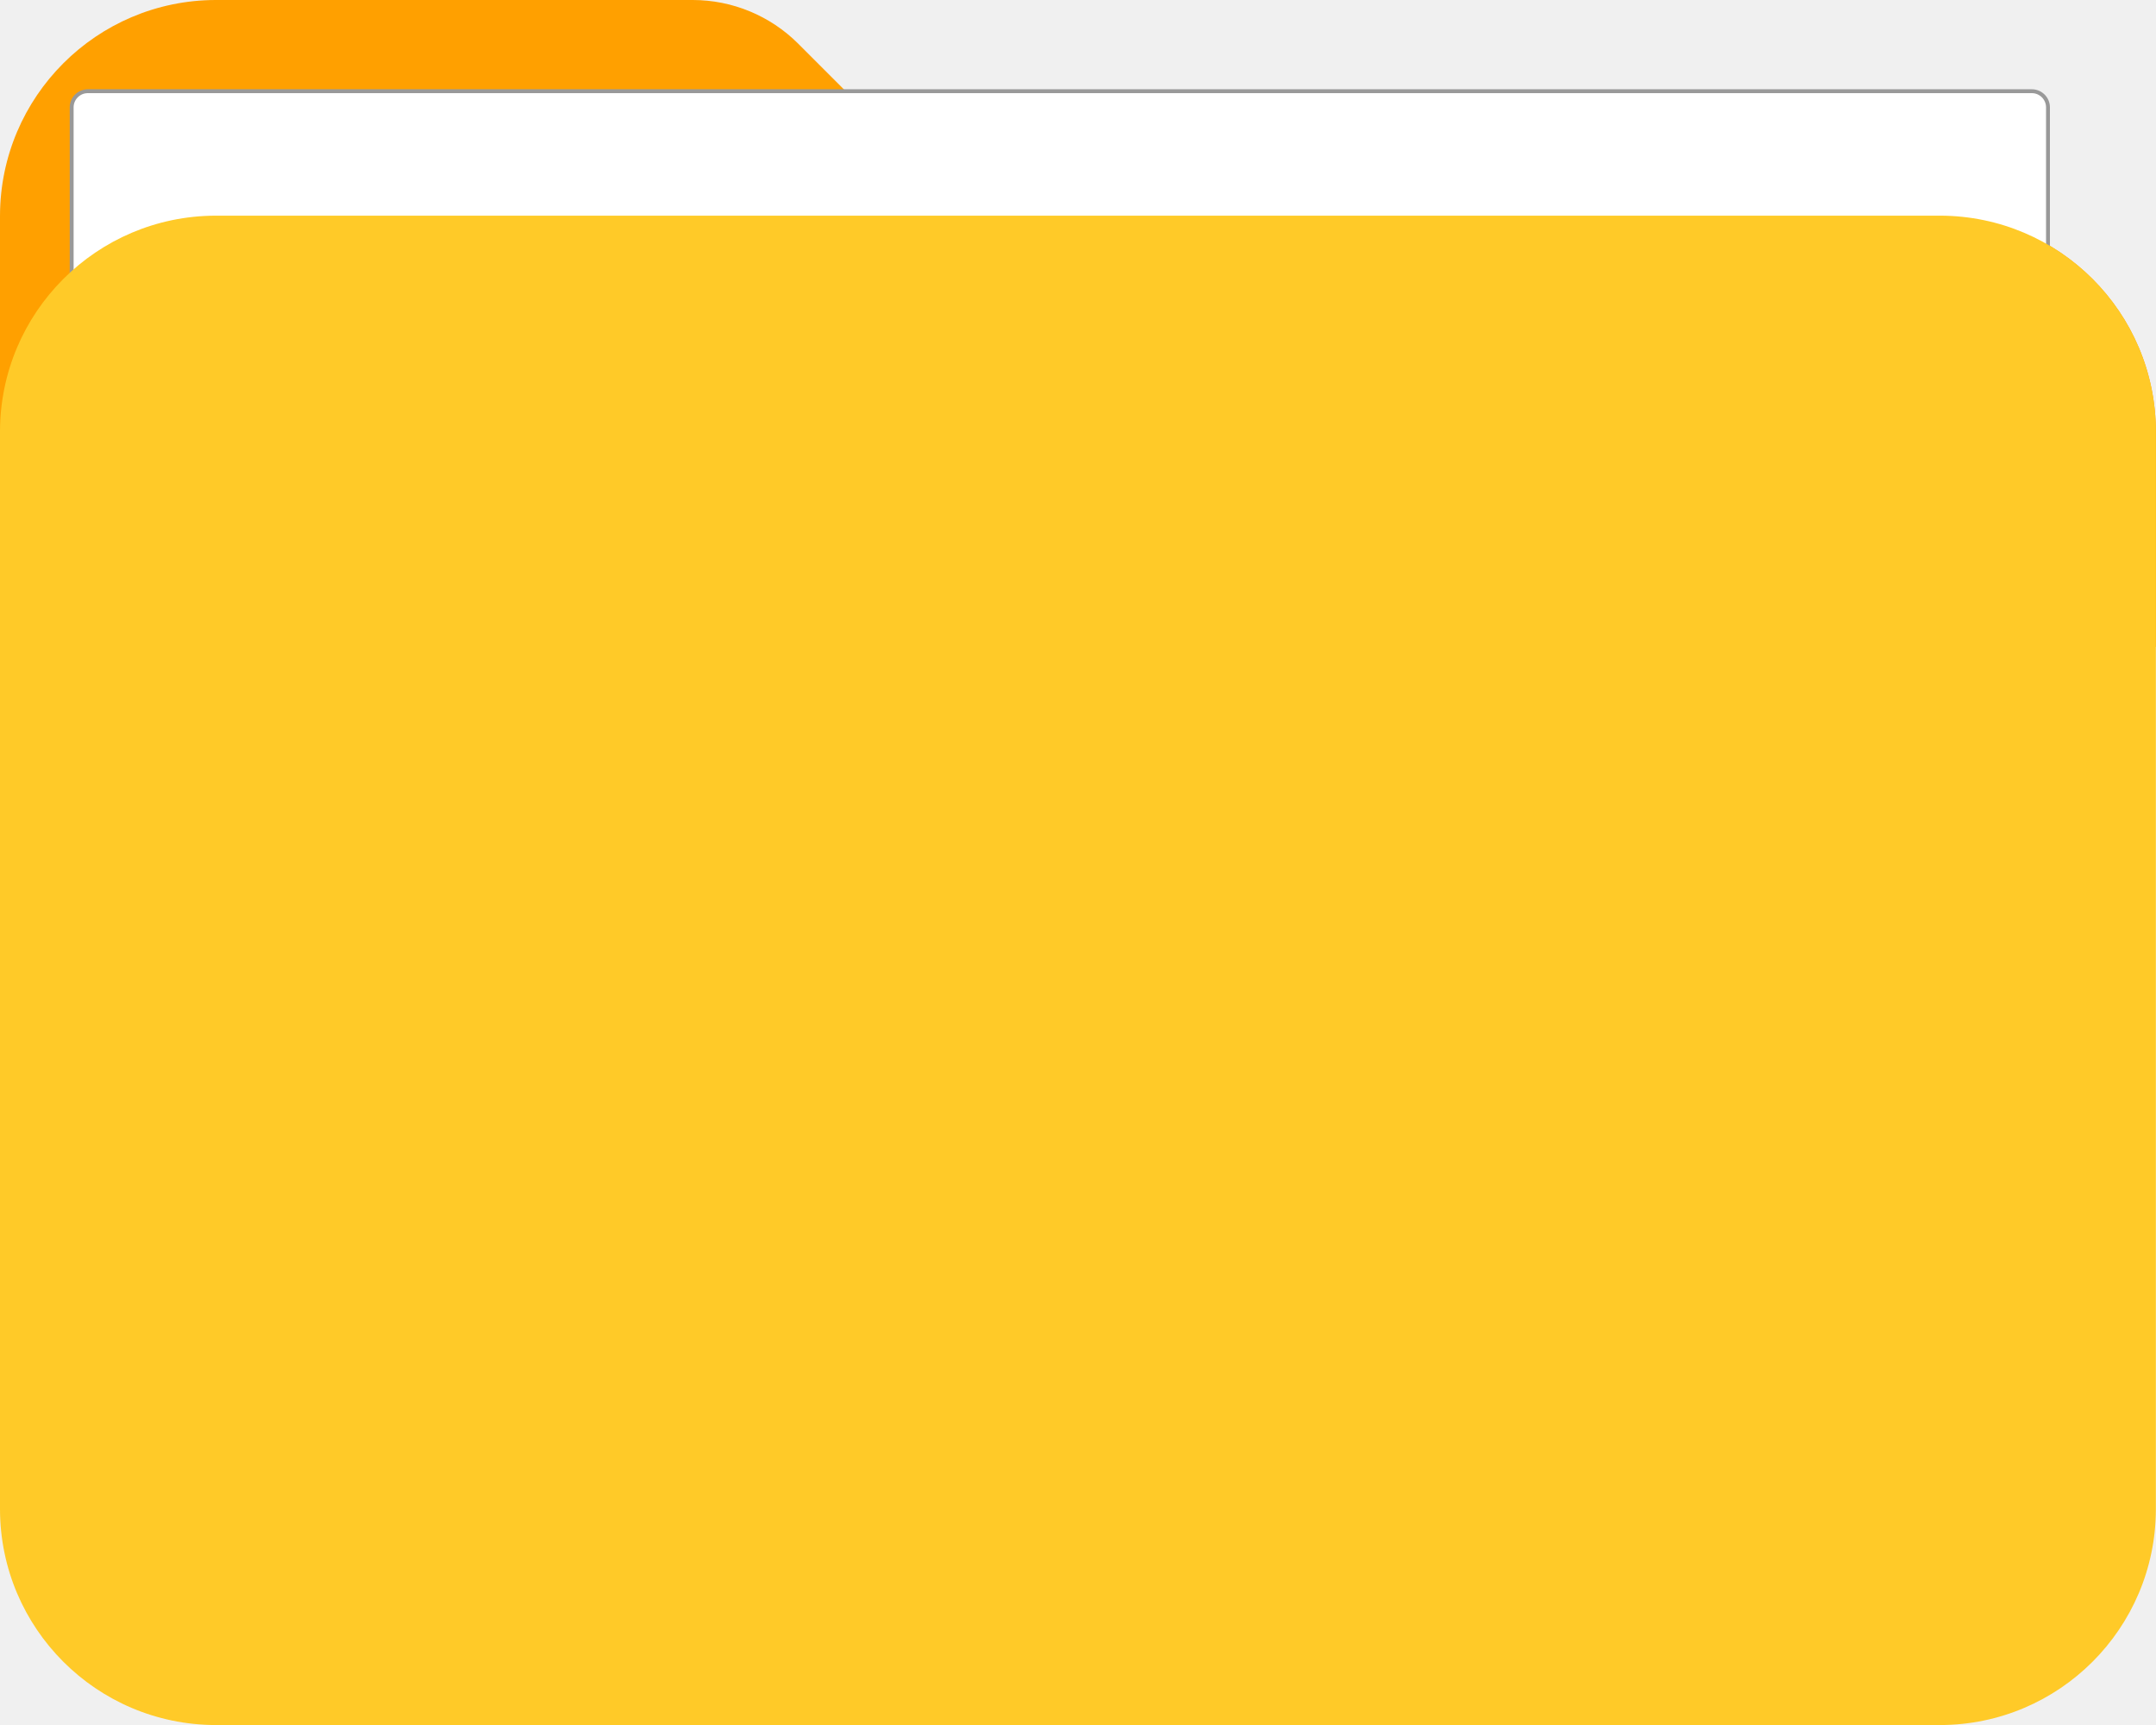
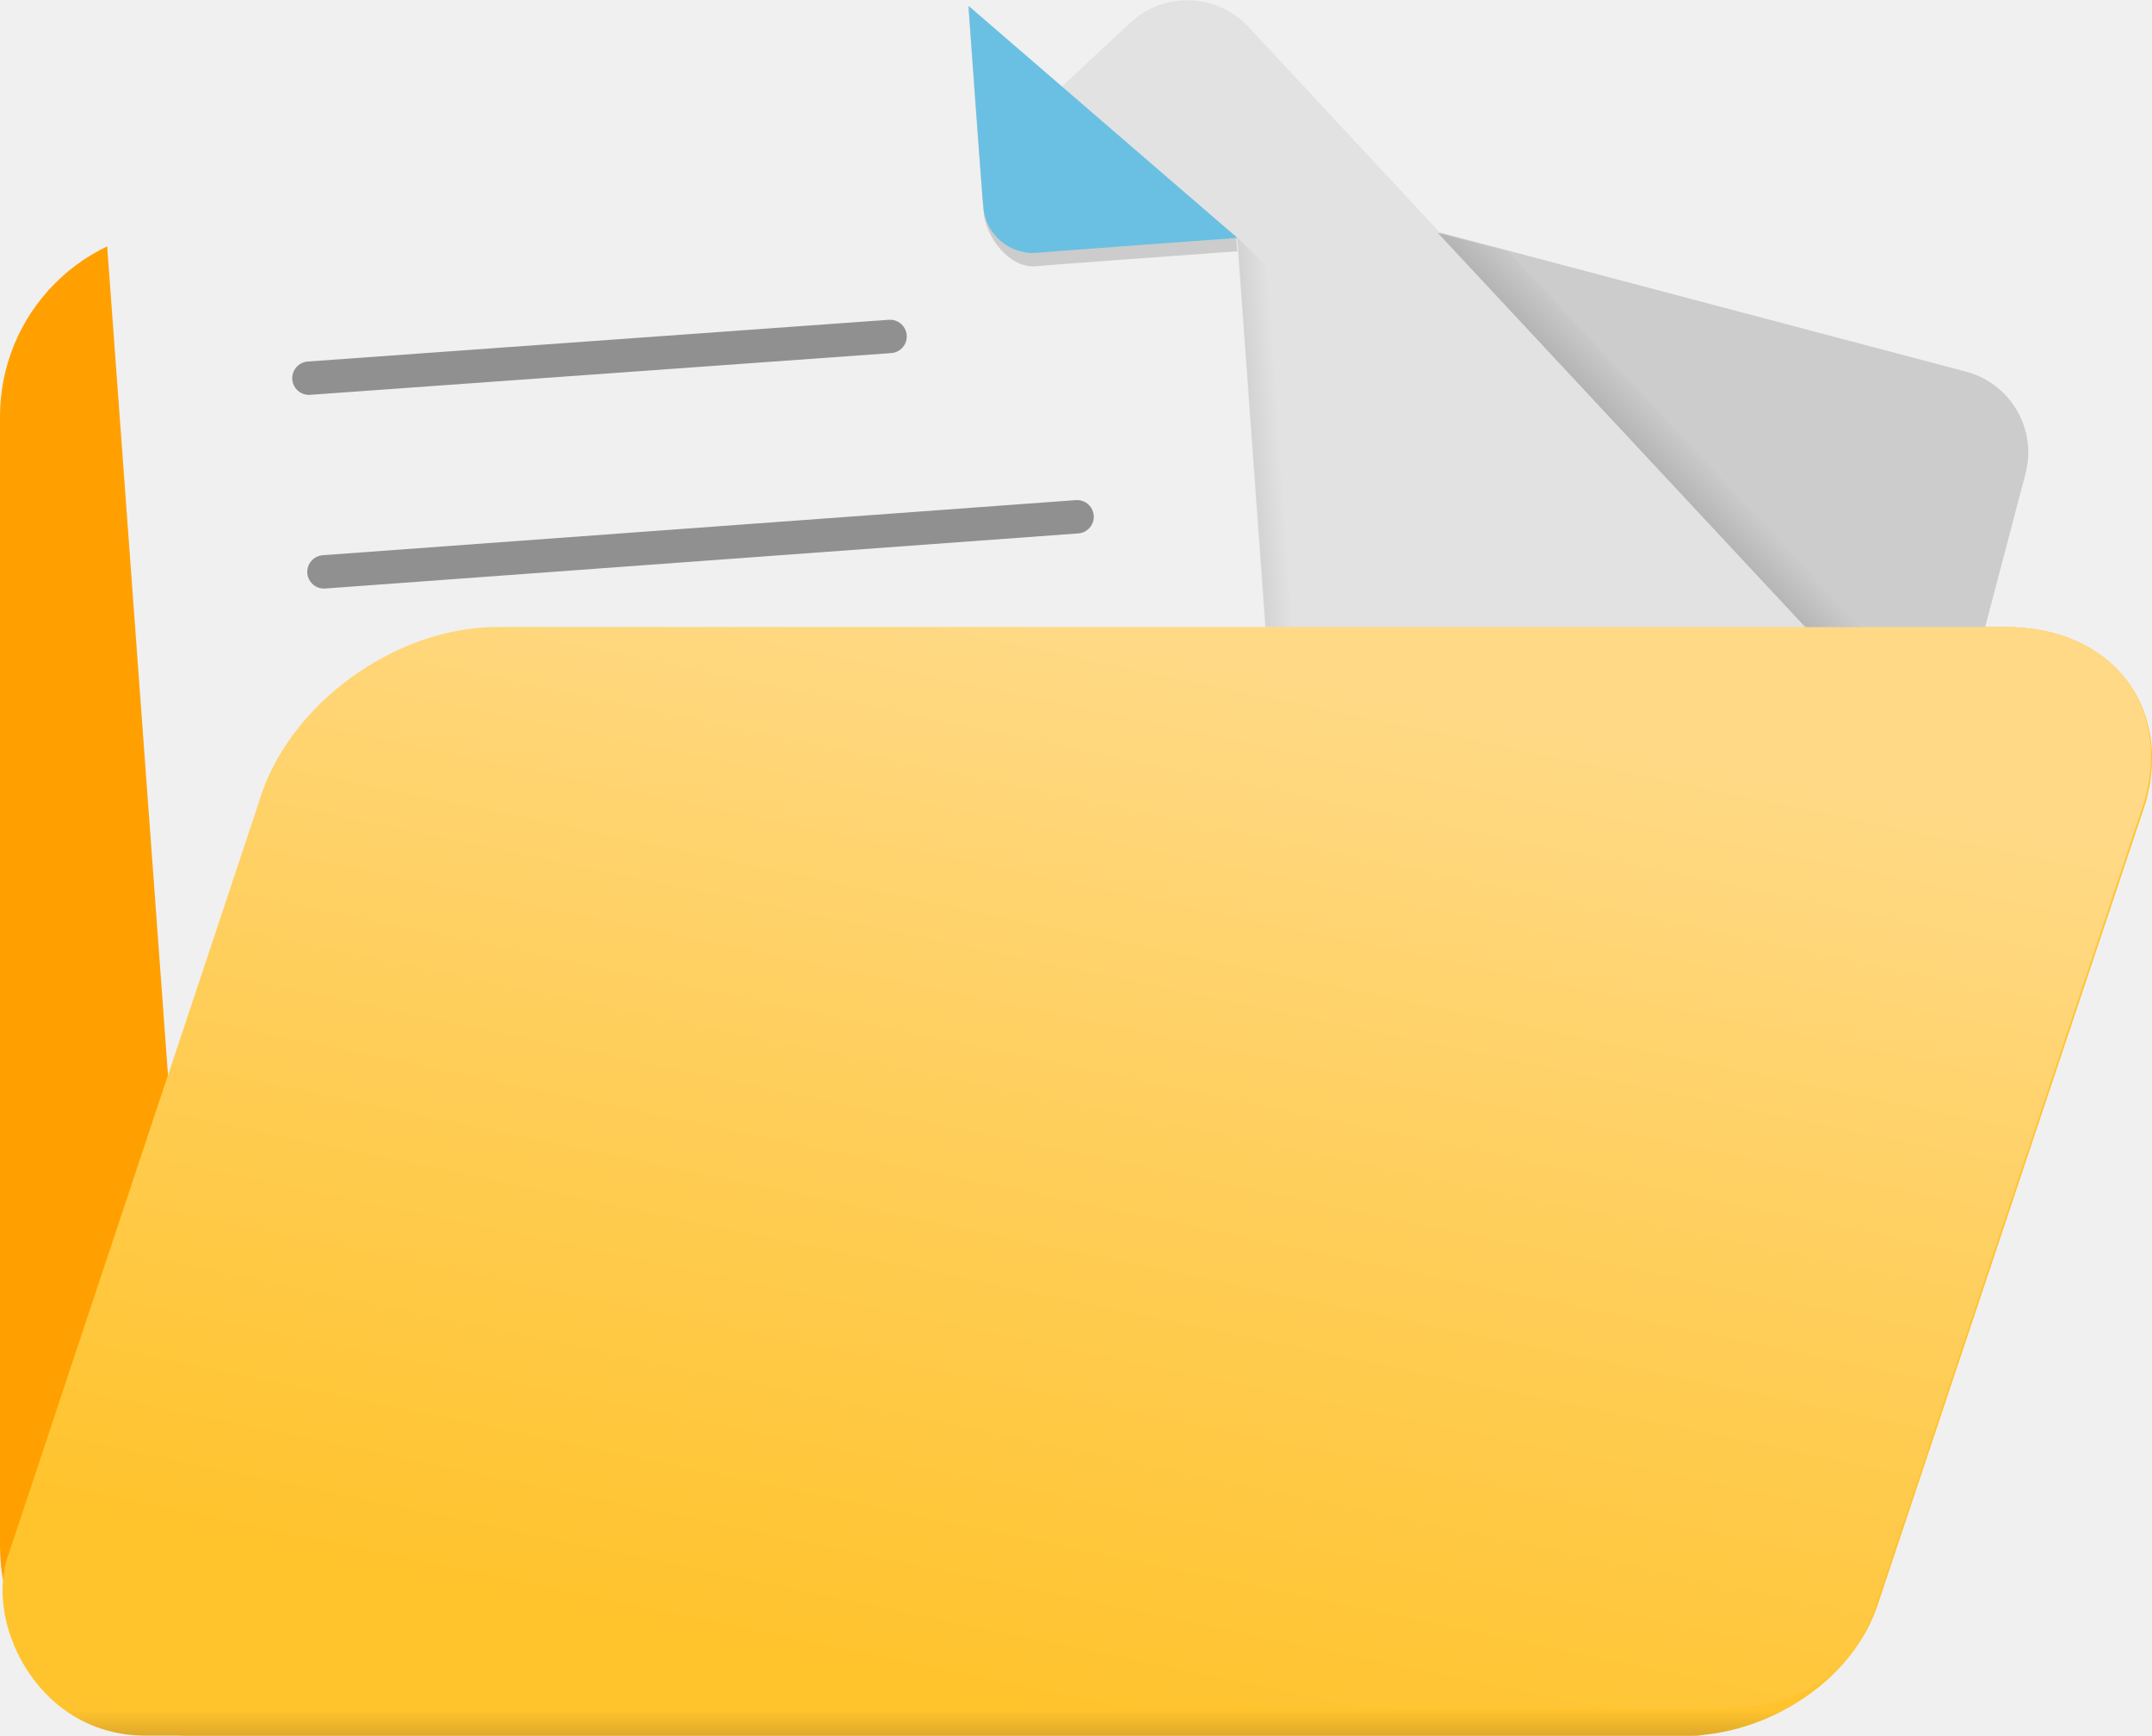
- <svg xmlns="http://www.w3.org/2000/svg" viewBox="0 0 166.67 133.33">
-   <path d="M166.67,50H96.43a11.47,11.47,0,0,1-8.13-3.37L78.37,36.7a11.54,11.54,0,0,0-8.14-3.37H33.33A16.71,16.71,0,0,0,16.67,50V83.33H183.33V66.67A16.71,16.71,0,0,0,166.67,50Z" transform="translate(-16.67 -33.33)" style="fill:#ffa000" />
-   <rect x="5.54" y="7.05" width="152.78" height="51.89" rx="1.25" style="fill:#fff;stroke:#999;stroke-miterlimit:10;stroke-width:0.3px" />
-   <path d="M166.67,50H33.33A16.71,16.71,0,0,0,16.67,66.67V150a16.71,16.71,0,0,0,16.66,16.67H166.67A16.71,16.71,0,0,0,183.33,150V66.67A16.71,16.71,0,0,0,166.67,50Z" transform="translate(-16.67 -33.33)" style="fill:#ffca28" />
+ <svg xmlns="http://www.w3.org/2000/svg" width="128.87" height="103.95" viewBox="0 0 128.87 103.95">
+   <defs>
+     <linearGradient id="a" x1="73.51" y1="26.44" x2="73.51" y2="20.6" gradientTransform="matrix(1, 0, 0, -1, 0, 136)" gradientUnits="userSpaceOnUse">
+       <stop offset="0.74" stop-color="#ffc32d" />
+       <stop offset="1" stop-color="#dfaa2b" />
+     </linearGradient>
+     <linearGradient id="b" x1="-34.89" y1="535.44" x2="-33.76" y2="536.49" gradientTransform="matrix(1.21, 0.59, 1.03, -0.81, -426.13, 491.37)" gradientUnits="userSpaceOnUse">
+       <stop offset="0" stop-color="#ccc" />
+       <stop offset="1" stop-color="#e2e2e2" />
+     </linearGradient>
+     <linearGradient id="c" x1="79.97" y1="85.3" x2="66.95" y2="22.78" gradientTransform="matrix(1, 0, 0, -1, 0, 136)" gradientUnits="userSpaceOnUse">
+       <stop offset="0" stop-color="#ffd985" />
+       <stop offset="1" stop-color="#ffc32c" />
+     </linearGradient>
+     <linearGradient id="d" x1="19.6" y1="16.66" x2="20.79" y2="17.76" gradientTransform="matrix(1.32, -0.3, 0.3, -1.28, 67.02, 53.75)" gradientUnits="userSpaceOnUse">
+       <stop offset="0" stop-color="#b5b5b5" />
+       <stop offset="1" stop-color="#ccc" />
+     </linearGradient>
+   </defs>
+   <path d="M110.6,36.4" transform="translate(-9 -11.45)" style="fill:#ffca28" />
+   <path d="M9,61.7v42.4a11.35,11.35,0,0,0,11.3,11.3h90.3c2.5,0,11.3-9,11.3-11.3V47.7a11.35,11.35,0,0,0-11.3-11.3H63a7.64,7.64,0,0,1-5.5-2.3l-6.7-6.7a7.64,7.64,0,0,0-5.5-2.3h-25A11.29,11.29,0,0,0,9,36.4V59" transform="translate(-9 -11.45)" style="fill:#ffa000" />
+   <path d="M20.3,36.4" transform="translate(-9 -11.45)" style="fill:#ffca28" />
+   <path d="M129.1,49H38.8c-6.2,0-12.6,4.7-14.3,10.5L9.4,104.9c-1.2,4,2,10.5,8.3,10.5H110c4.7,0,10-3.2,11.5-8l16-47.9C139.1,53.7,135.4,49,129.1,49Z" transform="translate(-9 -11.45)" style="fill:url(#a)" />
+   <line x1="71.6" y1="38.65" x2="116.9" y2="38.65" style="fill:none;stroke:#909090;stroke-linecap:round;stroke-miterlimit:10;stroke-width:2px" />
+   <path d="M112.1,109a5,5,0,0,1-6.1,3.6L50.4,97.9a5,5,0,0,1-3.6-6.1L65,22.6A5,5,0,0,1,71.1,19l55.6,14.7a5,5,0,0,1,3.6,6.1Z" transform="translate(-9 -11.45)" style="fill:#ccc" />
+   <path d="M124,56.3a5,5,0,0,1-.3,7.1L81.6,102.6a5,5,0,0,1-7.1-.3L34.3,59.1a5,5,0,0,1,.3-7.1L76.7,12.8a5,5,0,0,1,7.1.3Z" transform="translate(-9 -11.45)" style="fill:#e2e2e2" />
+   <path d="M83.1,25.7,84.8,49h2.4L85.7,29.1s-.5-1-1-1.8A21.17,21.17,0,0,0,83.1,25.7Z" transform="translate(-9 -11.45)" style="fill:url(#b)" />
+   <path d="M83.1,26.1l5.1,70.4a5,5,0,0,1-4.6,5.3l-57.3,3.8a5.11,5.11,0,0,1-5.4-4.7L15,20.5a5.1,5.1,0,0,1,4.6-5.4L67,11.8" transform="translate(-9 -11.45)" style="fill:#f0f0f0" />
+   <line x1="18.5" y1="22.65" x2="53.3" y2="20.15" style="fill:none;stroke:#909090;stroke-linecap:round;stroke-miterlimit:10;stroke-width:2px" />
+   <line x1="19.4" y1="34.25" x2="64.5" y2="30.95" style="fill:none;stroke:#909090;stroke-linecap:round;stroke-miterlimit:10;stroke-width:2px" />
+   <path d="M129.1,49H38.8c-6.2,0-12.6,4.7-14.3,10.5L9.4,104.9c-1.2,4,3.6,8.9,9.9,8.9h92.3c4.7,0,8.3-1.6,9.8-6.4l16-47.9C139.1,53.7,135.4,49,129.1,49Z" transform="translate(-9 -11.45)" style="fill:url(#c)" />
+   <path d="M83.1,26.5s-11.1.8-12.1.9c-1.6.1-3-1.8-3.1-3.3C67.8,23.2,67,12,67,12L83,25.6Z" transform="translate(-9 -11.45)" style="fill:#ccc" />
+   <path d="M83.1,25.7s-11.1.8-12.1.9A3,3,0,0,1,67.9,24c-.1-1-.9-12.2-.9-12.2Z" transform="translate(-9 -11.45)" style="fill:#6ac0e2" />
+   <polygon points="86.1 13.95 108.1 37.55 111.5 37.55 90.3 15.05 86.1 13.95" style="fill:url(#d)" />
</svg>
